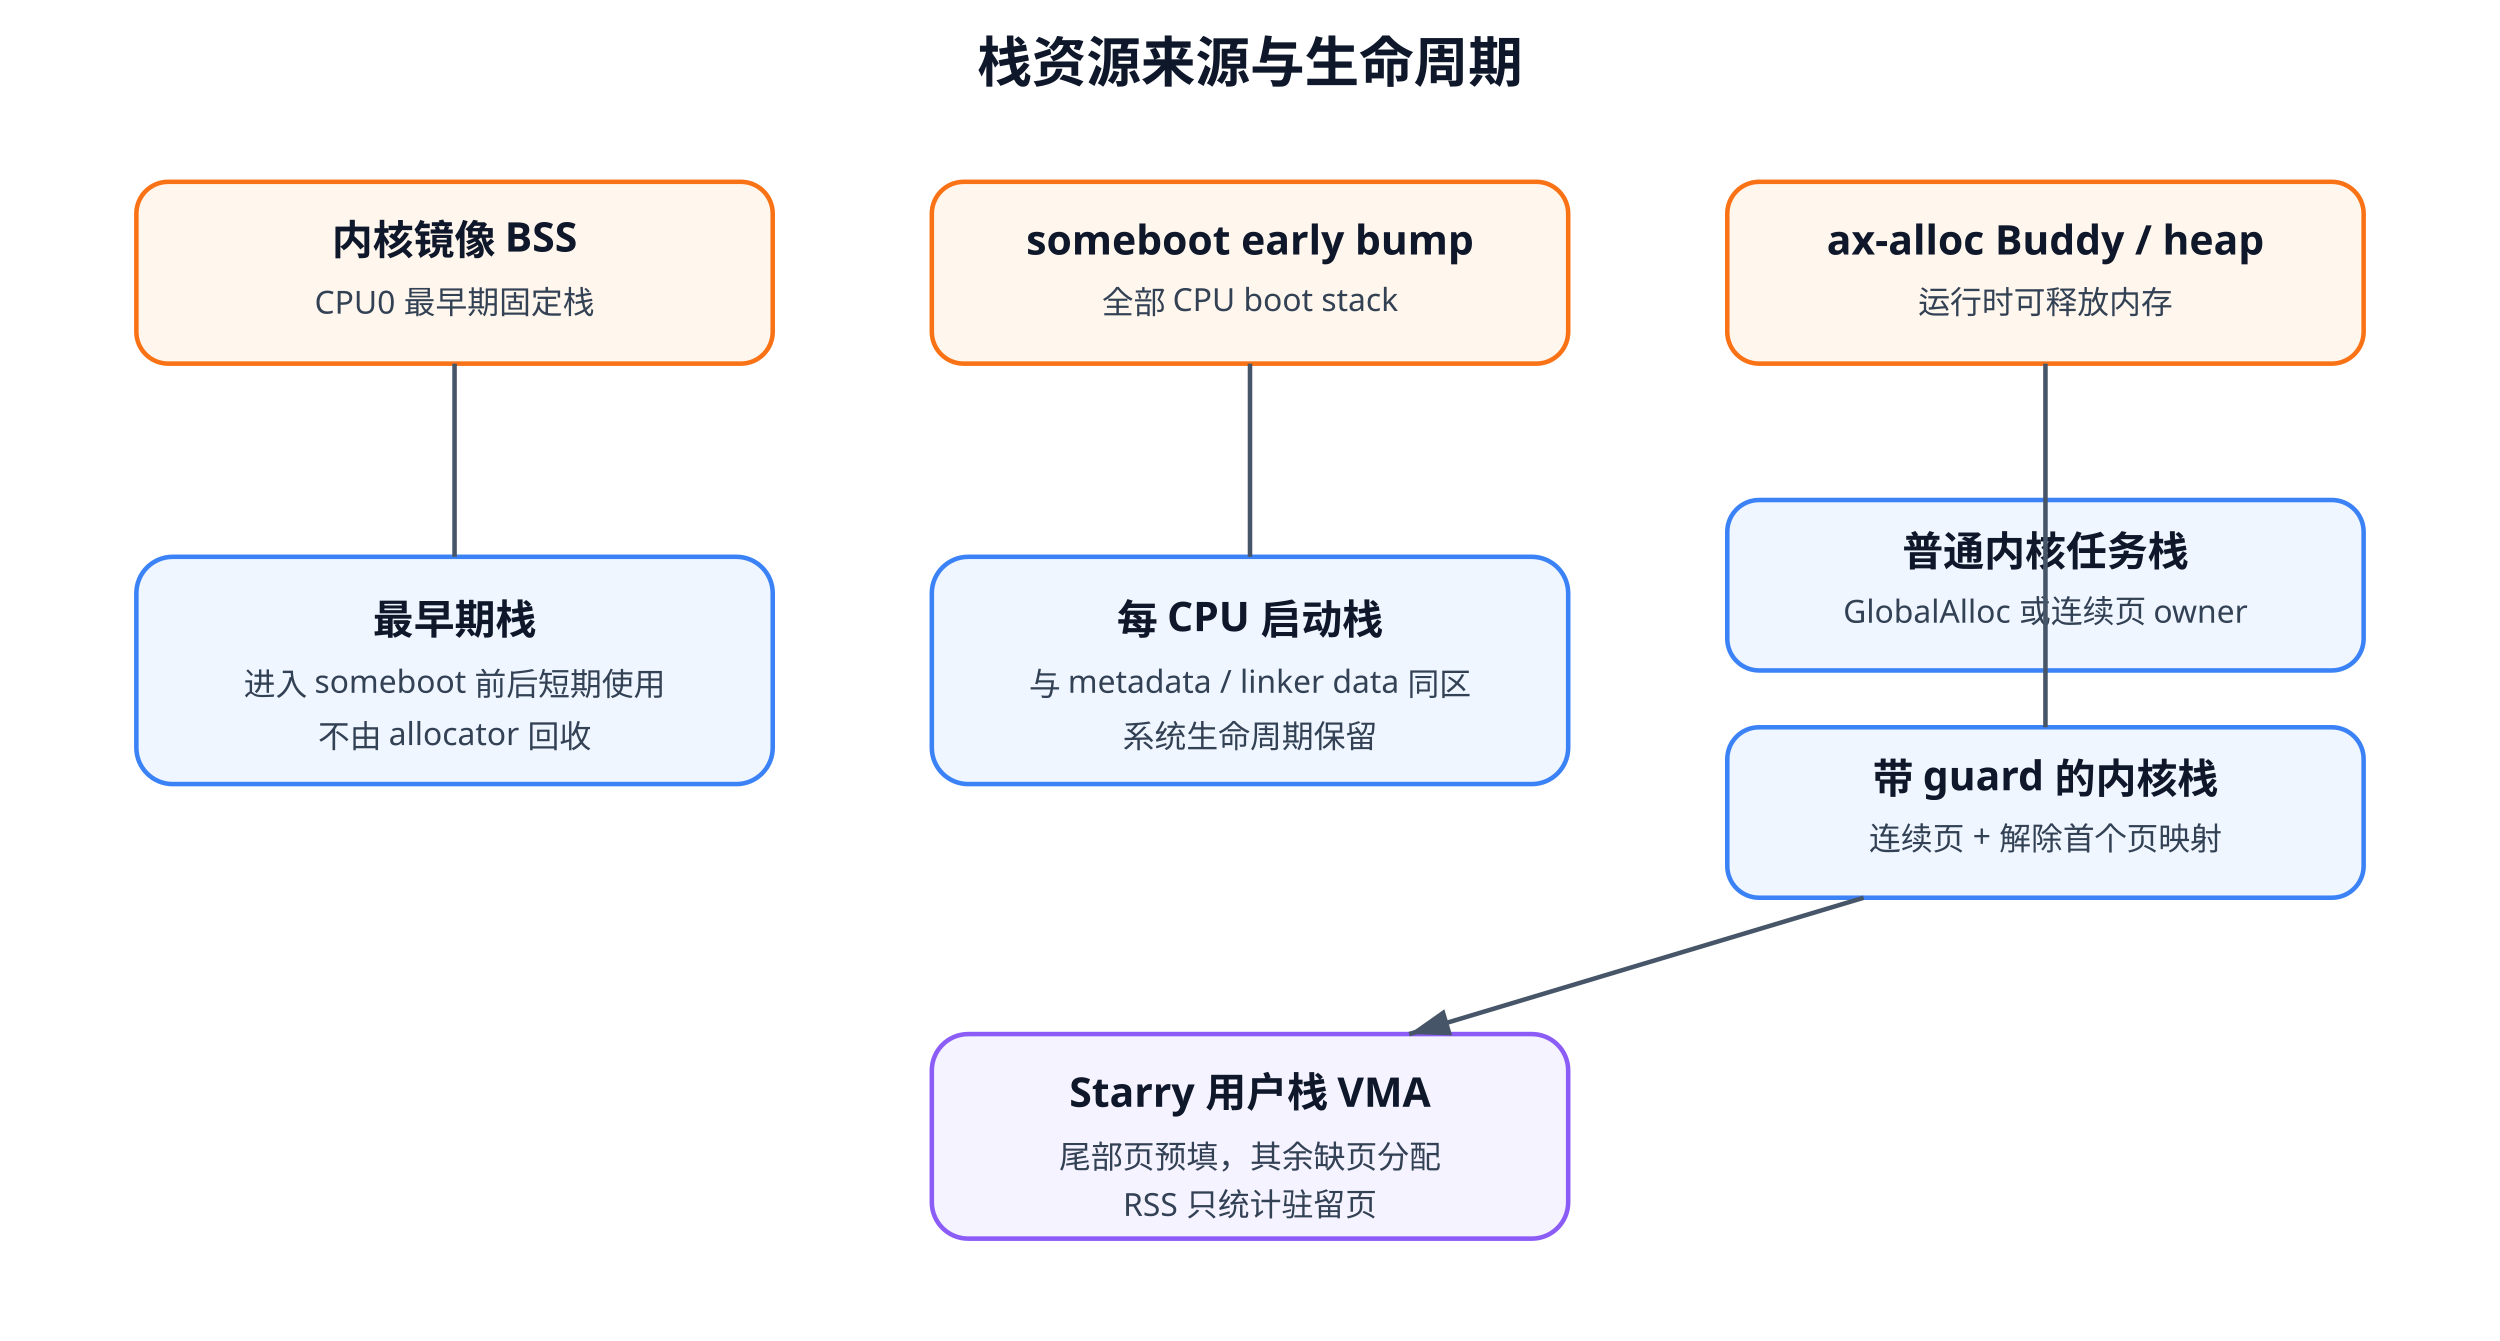
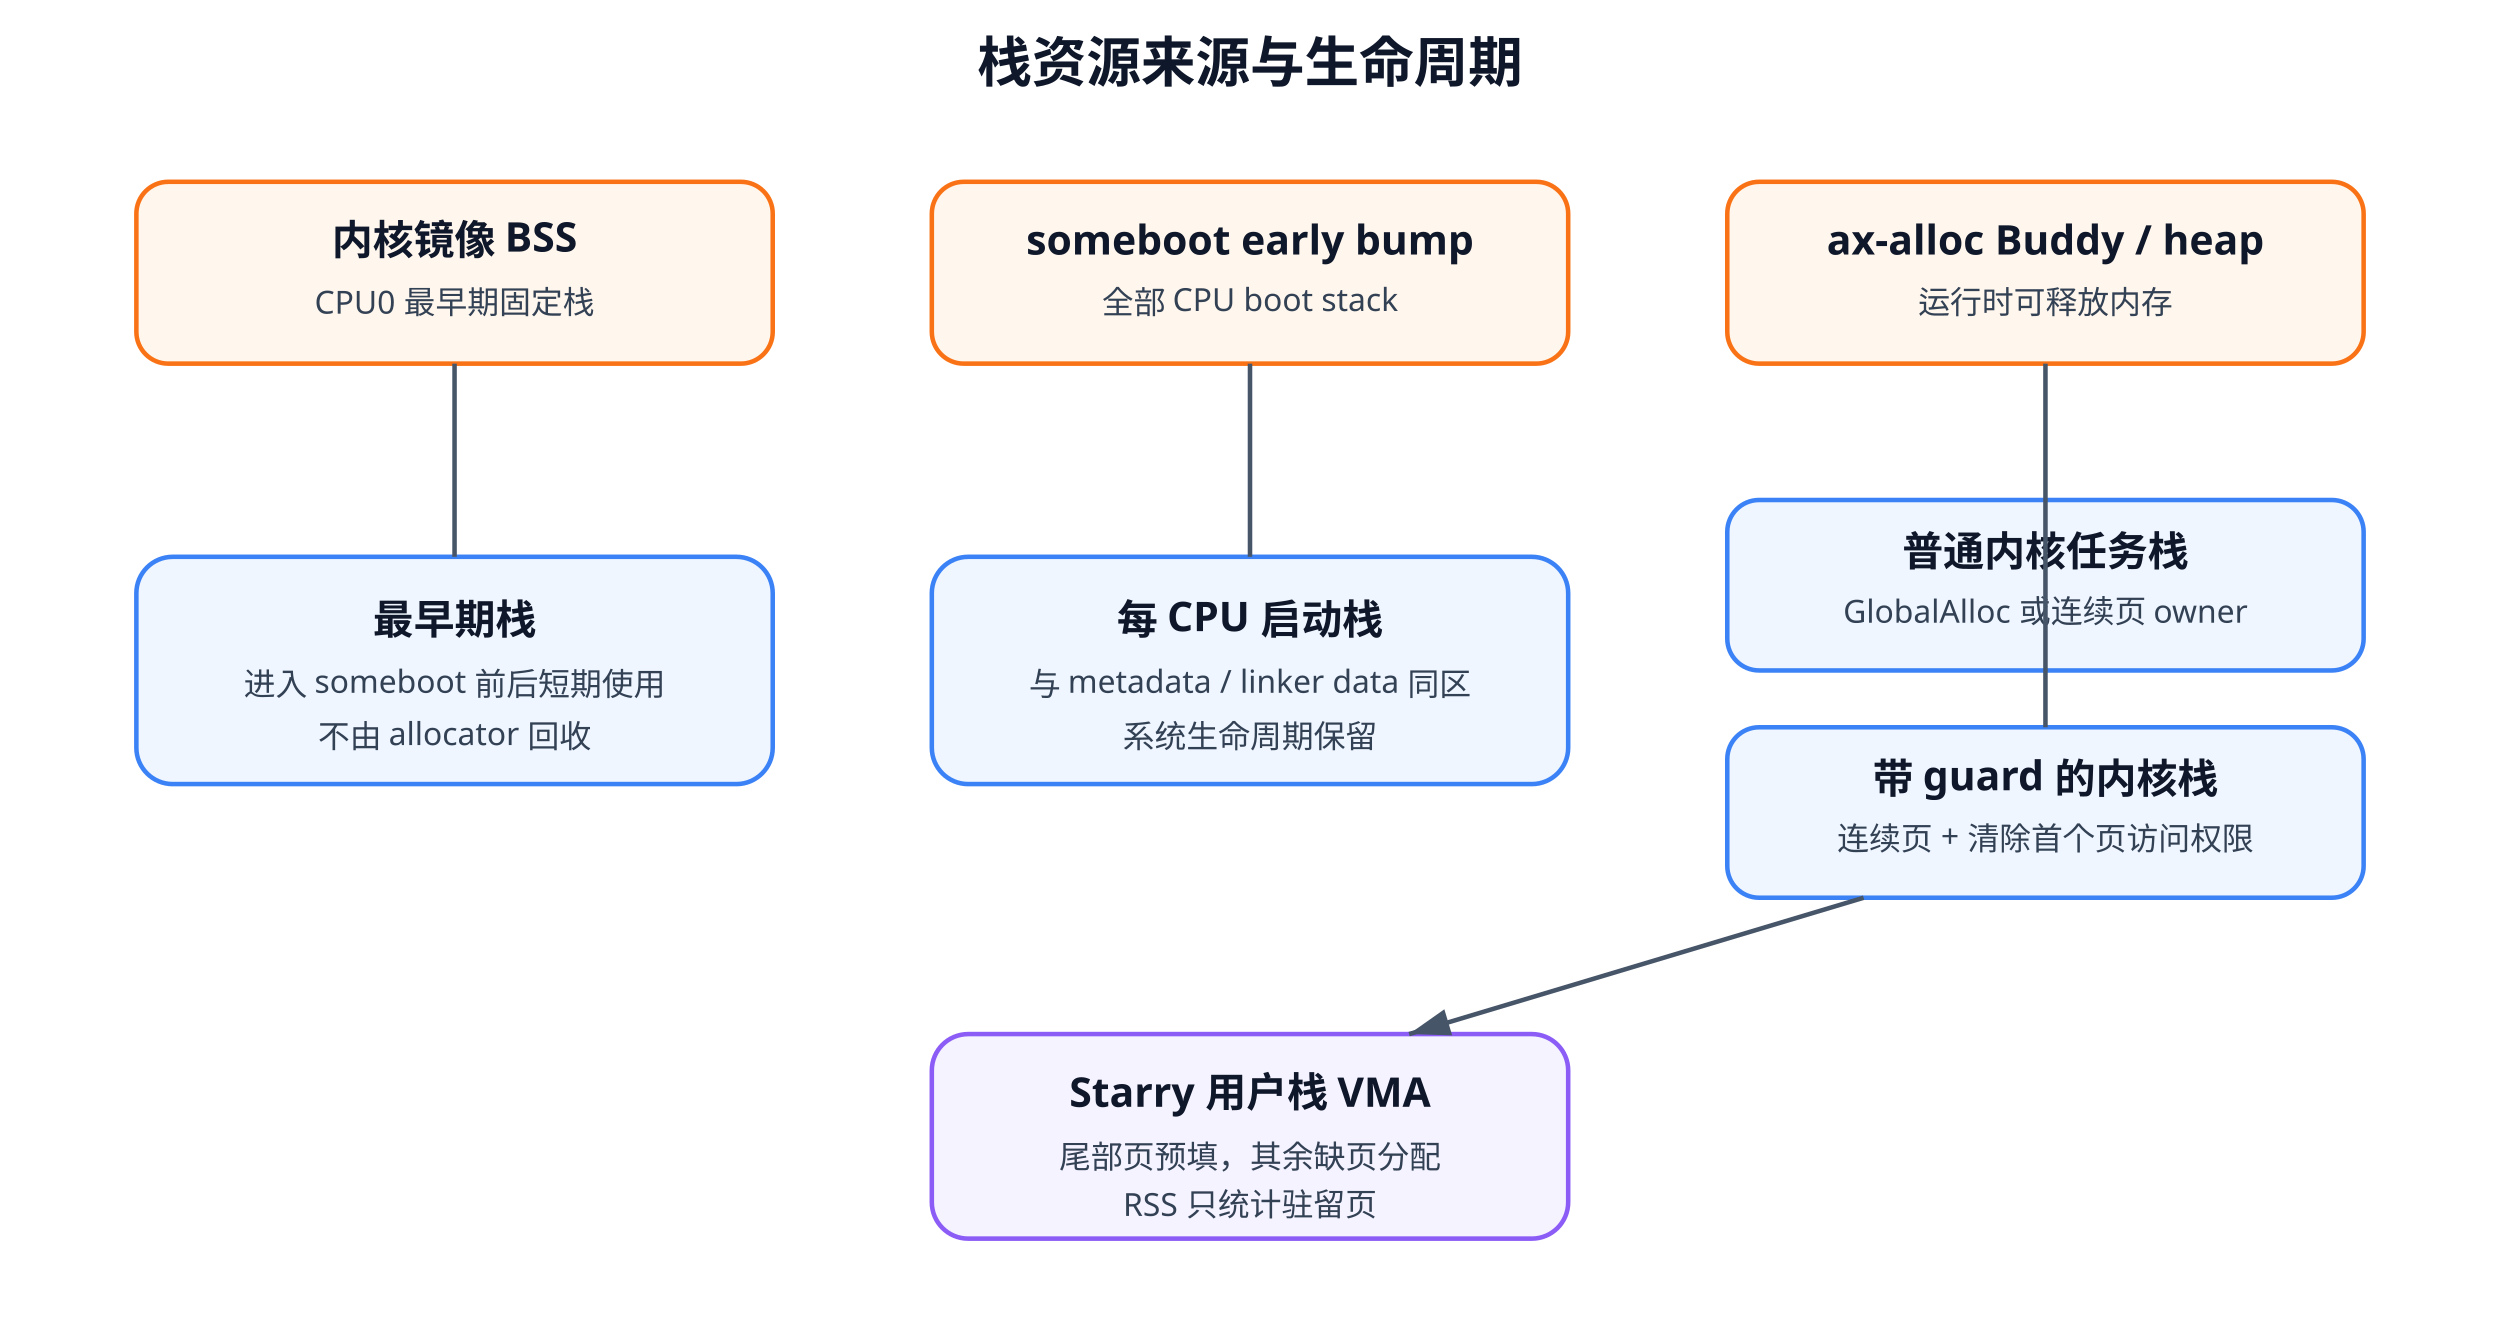
<svg xmlns="http://www.w3.org/2000/svg" width="1100" height="590" viewBox="0 0 1100 590" role="img" aria-labelledby="title desc">
  <defs>
    <marker id="a" markerWidth="10" markerHeight="10" refX="9" refY="3" orient="auto">
      <path d="M0 0L0 6L9 3Z" fill="#475569" />
    </marker>
    <style>.h{font:700 24px sans-serif;fill:#0f172a}.t{font:600 18px sans-serif;fill:#0f172a}.s{font:14px sans-serif;fill:#334155}.src{fill:#fff7ed;stroke:#f97316;stroke-width:2}.stack{fill:#eff6ff;stroke:#3b82f6;stroke-width:2}.user{fill:#f5f3ff;stroke:#8b5cf6;stroke-width:2}.l{fill:none;stroke:#475569;stroke-width:2;marker-end:url(#a)}</style>
  </defs>
  <text x="550" y="36" text-anchor="middle" class="h">栈资源来源与生命周期</text>
  <rect x="60" y="80" width="280" height="80" rx="14" class="src" />
  <text x="200" y="112" text-anchor="middle" class="t">内核镜像 BSS</text>
  <text x="200" y="138" text-anchor="middle" class="s">CPU0 最早期固定栈</text>
  <rect x="410" y="80" width="280" height="80" rx="14" class="src" />
  <text x="550" y="112" text-anchor="middle" class="t">someboot early bump</text>
  <text x="550" y="138" text-anchor="middle" class="s">全部 CPU boot stack</text>
  <rect x="760" y="80" width="280" height="80" rx="14" class="src" />
  <text x="900" y="112" text-anchor="middle" class="t">ax-alloc Buddy / heap</text>
  <text x="900" y="138" text-anchor="middle" class="s">运行时可释放内存</text>
  <rect x="60" y="245" width="280" height="100" rx="16" class="stack" />
  <text x="200" y="279" text-anchor="middle" class="t">最早期栈</text>
  <text x="200" y="306" text-anchor="middle" class="s">进入 someboot 前后短期使用</text>
  <text x="200" y="329" text-anchor="middle" class="s">不由 allocator 回收</text>
  <rect x="410" y="245" width="280" height="100" rx="16" class="stack" />
  <text x="550" y="279" text-anchor="middle" class="t">每 CPU 启动栈</text>
  <text x="550" y="306" text-anchor="middle" class="s">与 metadata / linker data 同区</text>
  <text x="550" y="329" text-anchor="middle" class="s">系统生命周期保留</text>
  <rect x="760" y="220" width="280" height="75" rx="14" class="stack" />
  <text x="900" y="249" text-anchor="middle" class="t">普通内核任务栈</text>
  <text x="900" y="274" text-anchor="middle" class="s">GlobalAlloc 或连续页 owner</text>
  <rect x="760" y="320" width="280" height="75" rx="14" class="stack" />
  <text x="900" y="349" text-anchor="middle" class="t">带 guard 的内核栈</text>
-   <text x="900" y="374" text-anchor="middle" class="s">连续页 + 解除首个页映射</text>
+   <text x="900" y="374" text-anchor="middle" class="s">连续页 + 清除首个页访问权限</text>
  <rect x="410" y="455" width="280" height="90" rx="16" class="user" />
  <text x="550" y="487" text-anchor="middle" class="t">Starry 用户栈 VMA</text>
  <text x="550" y="514" text-anchor="middle" class="s">尾部页预填，其余缺页分配</text>
  <text x="550" y="535" text-anchor="middle" class="s">RSS 只统计驻留页</text>
  <path d="M200 160V245M550 160V245M900 160V220M900 160V320M820 395L620 455" class="l" />
</svg>
